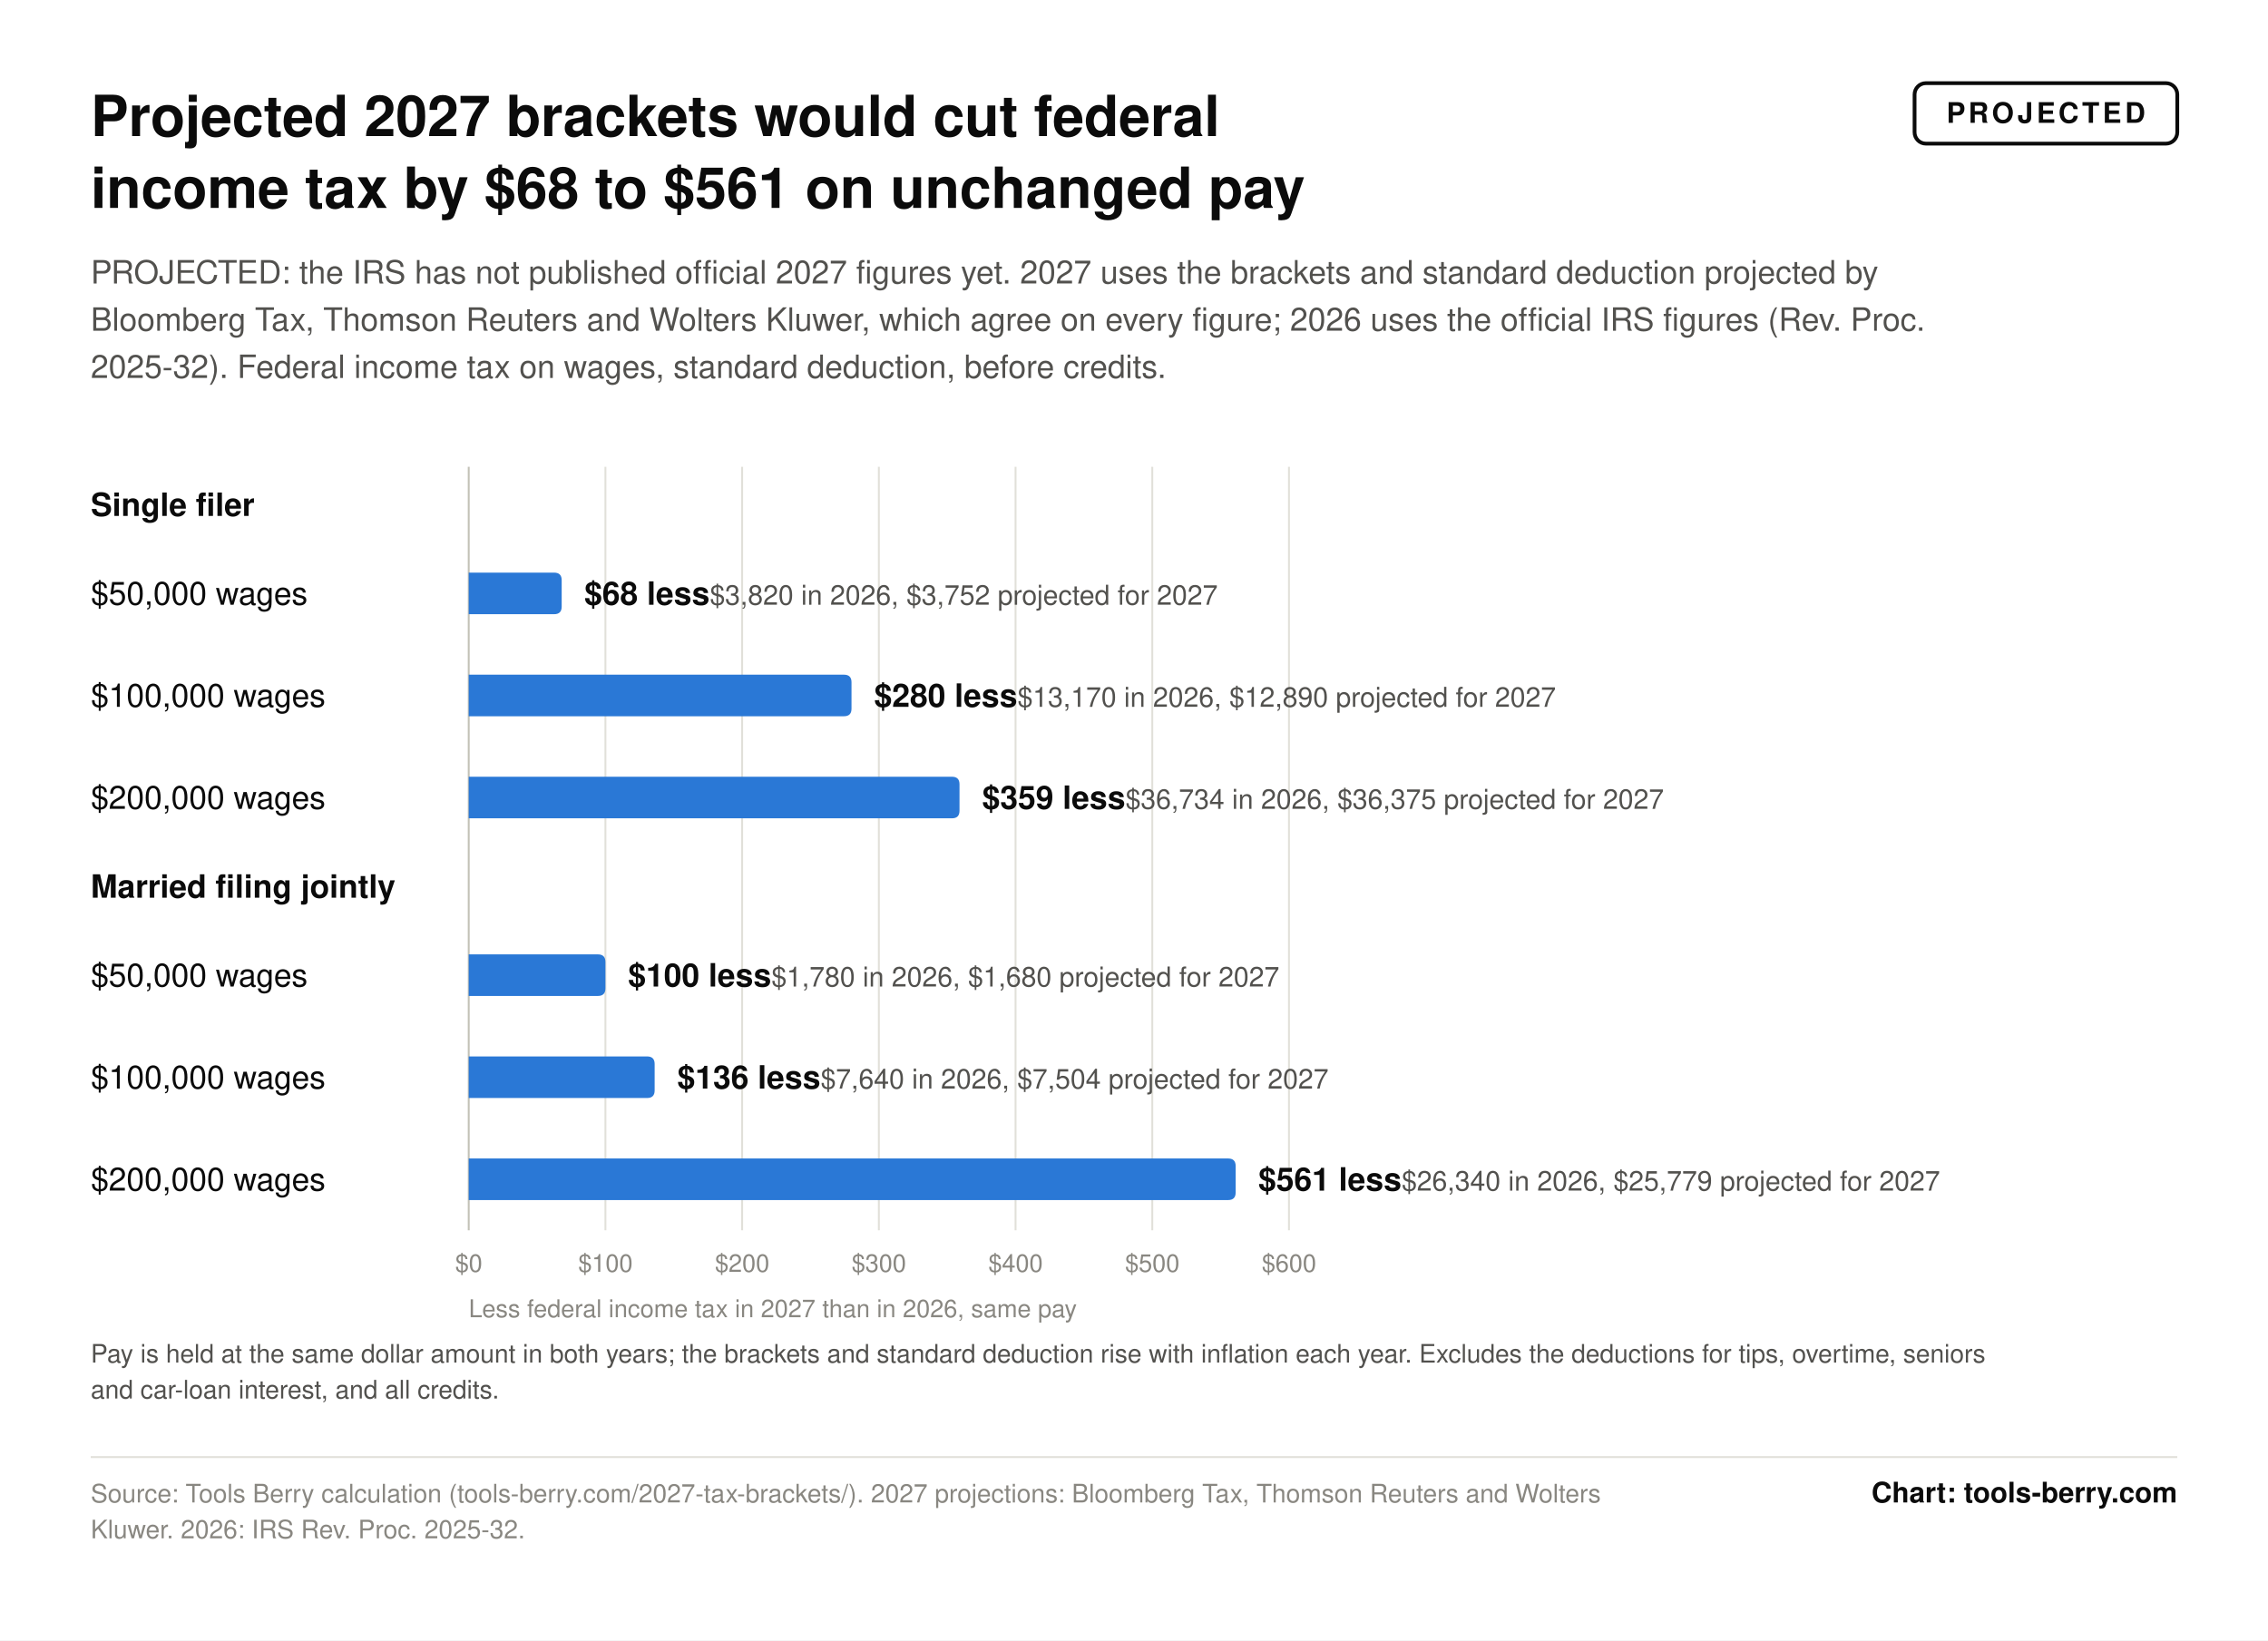
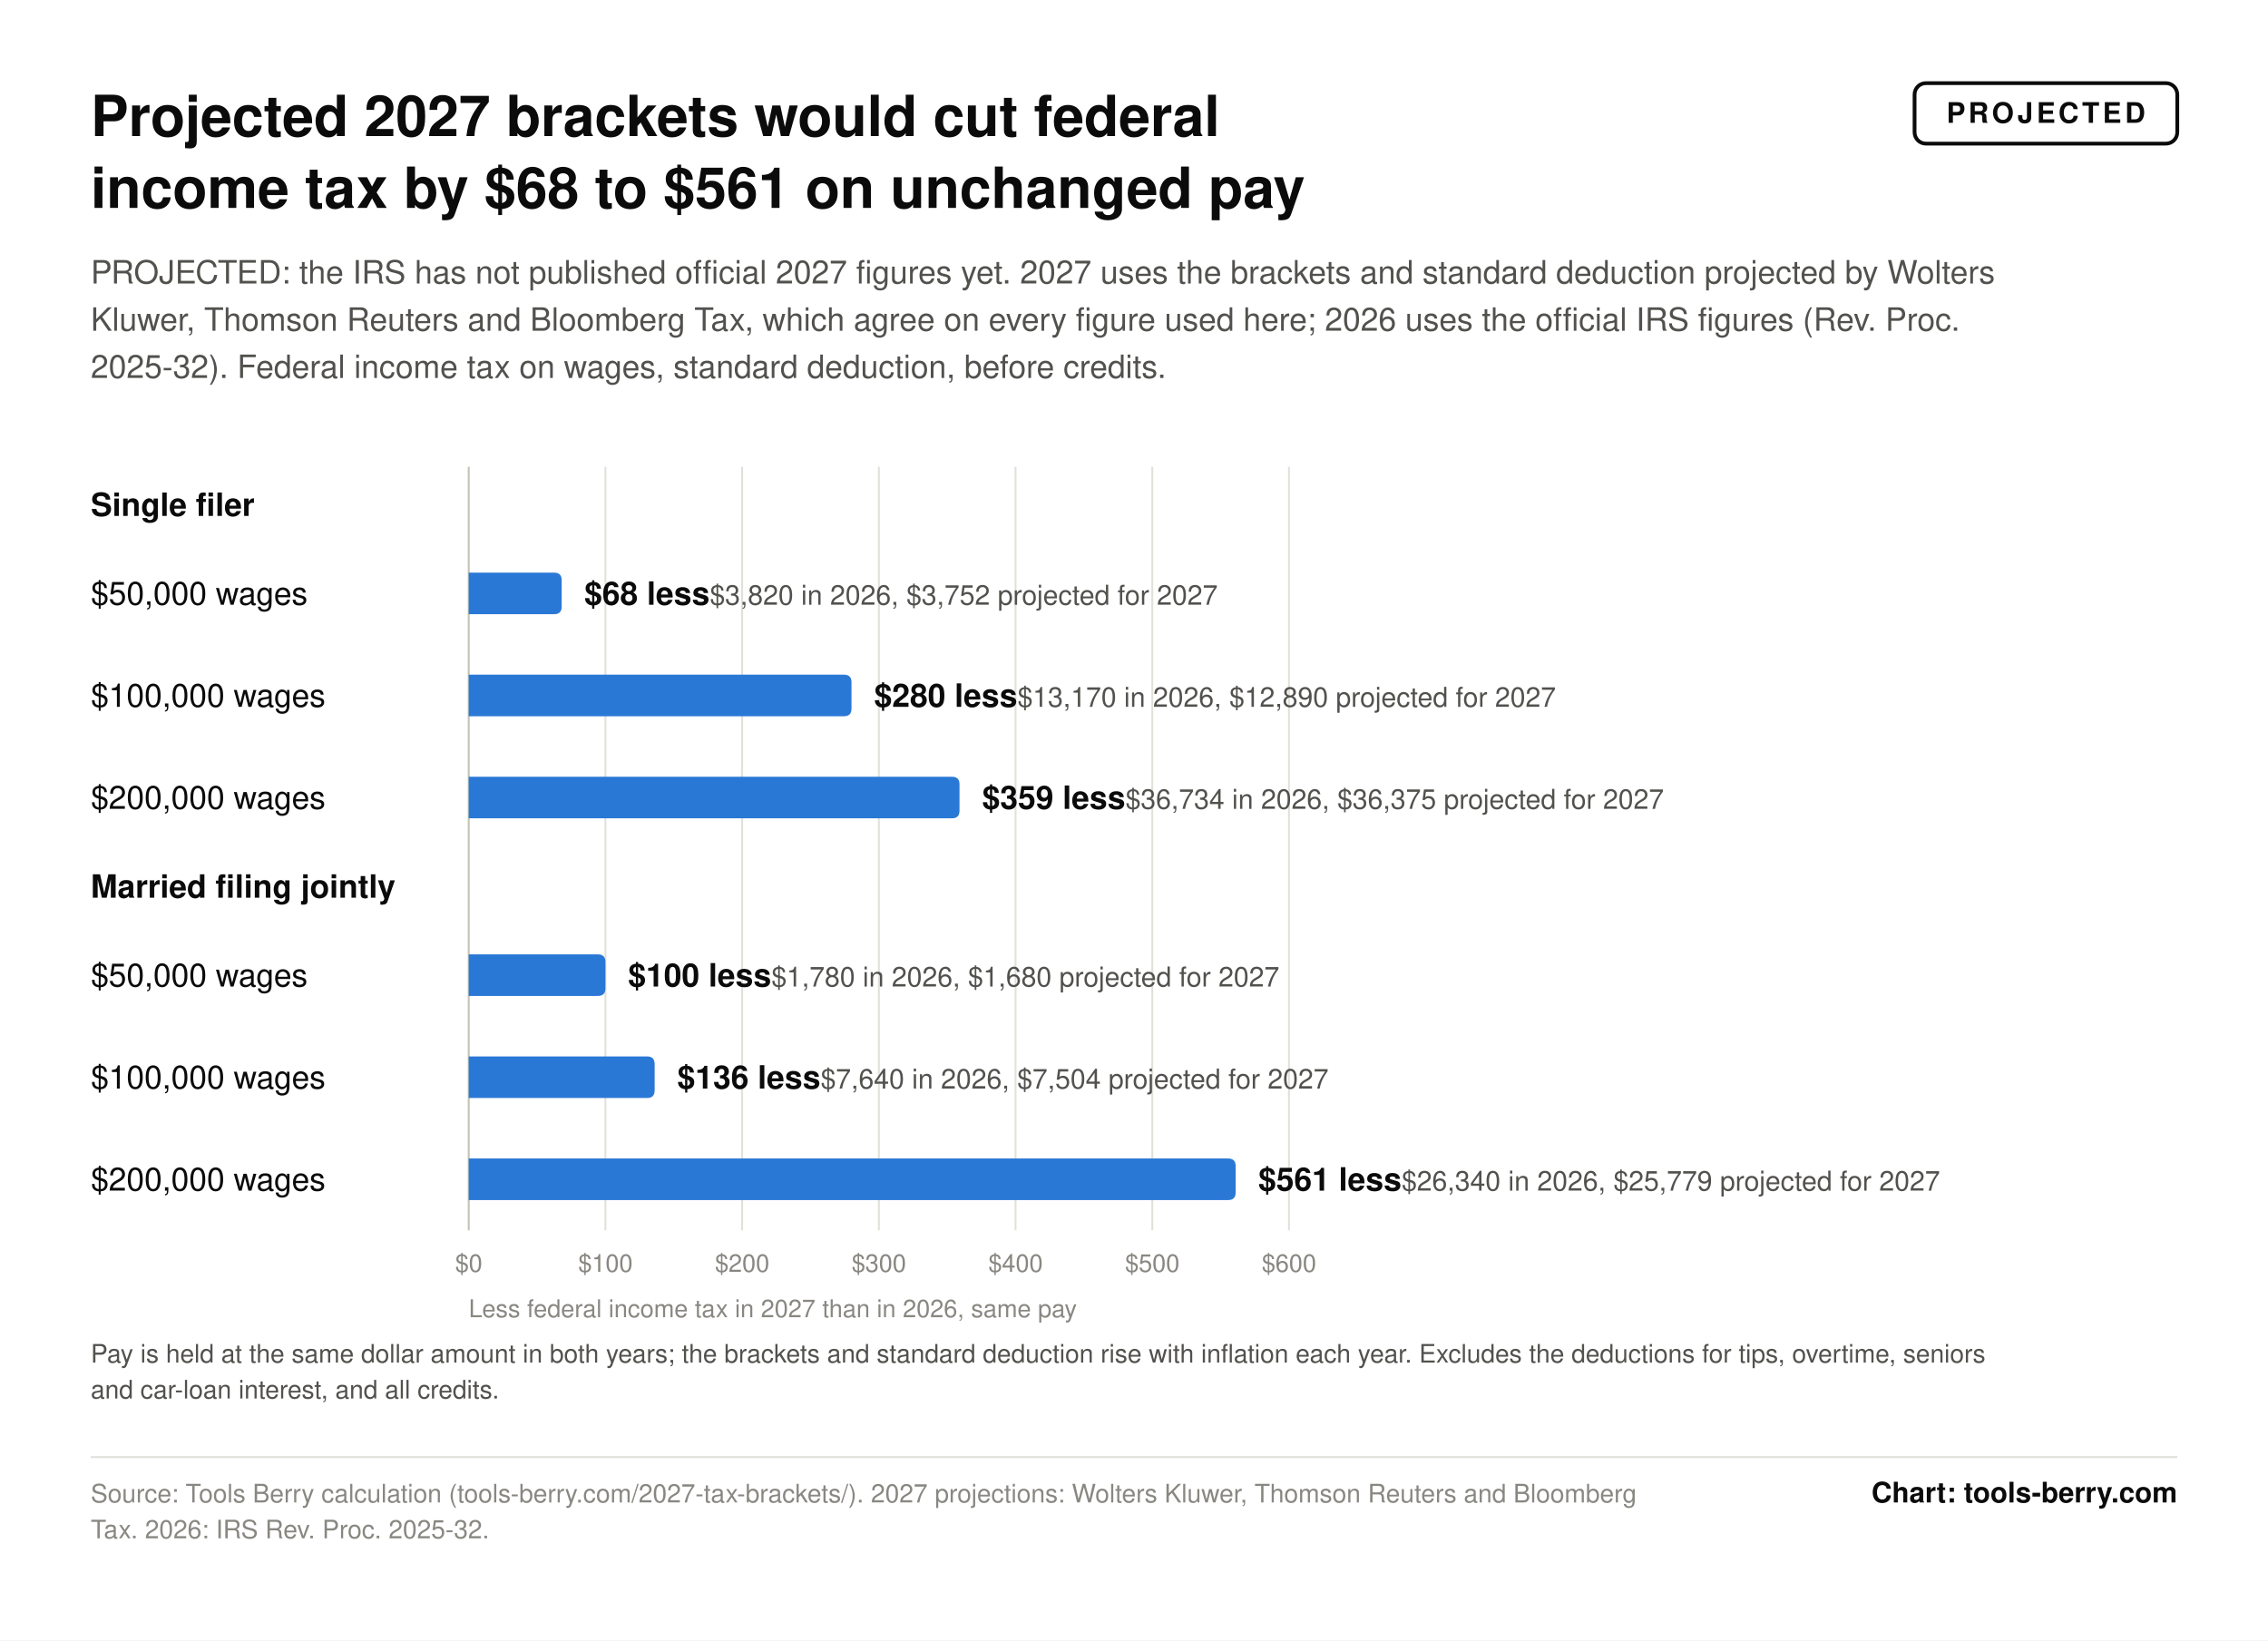
<svg xmlns="http://www.w3.org/2000/svg" width="1200" height="868" viewBox="0 0 1200 868" role="img" aria-labelledby="t d" font-family="-apple-system, BlinkMacSystemFont, 'Segoe UI', Helvetica, Arial, sans-serif">
  <rect width="1200" height="868" fill="#ffffff" />
  <rect x="1013" y="44" width="139" height="32" rx="6" fill="none" stroke="#0b0b0b" stroke-width="2" />
  <text x="1082.5" y="65" font-size="15" font-weight="700" fill="#0b0b0b" text-anchor="middle" letter-spacing="0.12em">PROJECTED</text>
  <text x="48" y="72" font-size="30" font-weight="650" fill="#0b0b0b">Projected 2027 brackets would cut federal</text>
  <text x="48" y="110" font-size="30" font-weight="650" fill="#0b0b0b">income tax by $68 to $561 on unchanged pay</text>
-   <text x="48" y="150" font-size="17" font-weight="400" fill="#52514e">PROJECTED: the IRS has not published official 2027 figures yet. 2027 uses the brackets and standard deduction projected by</text>
-   <text x="48" y="175" font-size="17" font-weight="400" fill="#52514e">Bloomberg Tax, Thomson Reuters and Wolters Kluwer, which agree on every figure; 2026 uses the official IRS figures (Rev. Proc.</text>
+   <text x="48" y="150" font-size="17" font-weight="400" fill="#52514e">PROJECTED: the IRS has not published official 2027 figures yet. 2027 uses the brackets and standard deduction projected by Wolters</text>
+   <text x="48" y="175" font-size="17" font-weight="400" fill="#52514e">Kluwer, Thomson Reuters and Bloomberg Tax, which agree on every figure used here; 2026 uses the official IRS figures (Rev. Proc.</text>
  <text x="48" y="200" font-size="17" font-weight="400" fill="#52514e">2025-32). Federal income tax on wages, standard deduction, before credits.</text>
  <line x1="248" x2="248" y1="247" y2="651" stroke="#c3c2b7" stroke-width="1" />
  <text x="248" y="673" font-size="13" font-weight="400" fill="#898781" text-anchor="middle">$0</text>
  <line x1="320.333" x2="320.333" y1="247" y2="651" stroke="#e1e0d9" stroke-width="1" />
  <text x="320.333" y="673" font-size="13" font-weight="400" fill="#898781" text-anchor="middle">$100</text>
  <line x1="392.667" x2="392.667" y1="247" y2="651" stroke="#e1e0d9" stroke-width="1" />
  <text x="392.667" y="673" font-size="13" font-weight="400" fill="#898781" text-anchor="middle">$200</text>
  <line x1="465" x2="465" y1="247" y2="651" stroke="#e1e0d9" stroke-width="1" />
  <text x="465" y="673" font-size="13" font-weight="400" fill="#898781" text-anchor="middle">$300</text>
  <line x1="537.333" x2="537.333" y1="247" y2="651" stroke="#e1e0d9" stroke-width="1" />
  <text x="537.333" y="673" font-size="13" font-weight="400" fill="#898781" text-anchor="middle">$400</text>
  <line x1="609.667" x2="609.667" y1="247" y2="651" stroke="#e1e0d9" stroke-width="1" />
  <text x="609.667" y="673" font-size="13" font-weight="400" fill="#898781" text-anchor="middle">$500</text>
  <line x1="682" x2="682" y1="247" y2="651" stroke="#e1e0d9" stroke-width="1" />
  <text x="682" y="673" font-size="13" font-weight="400" fill="#898781" text-anchor="middle">$600</text>
  <text x="248" y="697" font-size="13" font-weight="400" fill="#898781">Less federal income tax in 2027 than in 2026, same pay</text>
  <text x="48" y="273" font-size="17" font-weight="700" fill="#0b0b0b">Single filer</text>
  <text x="48" y="320" font-size="17" font-weight="500" fill="#0b0b0b">$50,000 wages</text>
  <path d="M248,303 H293.187 Q297.187,303 297.187,307 V321 Q297.187,325 293.187,325 H248 Z" fill="#2a78d6" />
  <text x="309.187" y="320" font-size="17" font-weight="650" fill="#0b0b0b">$68 less<tspan font-size="14.5" font-weight="400" fill="#52514e">  $3,820 in 2026, $3,752 projected for 2027</tspan>
  </text>
  <text x="48" y="374" font-size="17" font-weight="500" fill="#0b0b0b">$100,000 wages</text>
  <path d="M248,357 H446.533 Q450.533,357 450.533,361 V375 Q450.533,379 446.533,379 H248 Z" fill="#2a78d6" />
  <text x="462.533" y="374" font-size="17" font-weight="650" fill="#0b0b0b">$280 less<tspan font-size="14.5" font-weight="400" fill="#52514e">  $13,170 in 2026, $12,890 projected for 2027</tspan>
  </text>
  <text x="48" y="428" font-size="17" font-weight="500" fill="#0b0b0b">$200,000 wages</text>
  <path d="M248,411 H503.677 Q507.677,411 507.677,415 V429 Q507.677,433 503.677,433 H248 Z" fill="#2a78d6" />
  <text x="519.677" y="428" font-size="17" font-weight="650" fill="#0b0b0b">$359 less<tspan font-size="14.5" font-weight="400" fill="#52514e">  $36,734 in 2026, $36,375 projected for 2027</tspan>
  </text>
  <text x="48" y="475" font-size="17" font-weight="700" fill="#0b0b0b">Married filing jointly</text>
  <text x="48" y="522" font-size="17" font-weight="500" fill="#0b0b0b">$50,000 wages</text>
  <path d="M248,505 H316.333 Q320.333,505 320.333,509 V523 Q320.333,527 316.333,527 H248 Z" fill="#2a78d6" />
  <text x="332.333" y="522" font-size="17" font-weight="650" fill="#0b0b0b">$100 less<tspan font-size="14.5" font-weight="400" fill="#52514e">  $1,780 in 2026, $1,680 projected for 2027</tspan>
  </text>
  <text x="48" y="576" font-size="17" font-weight="500" fill="#0b0b0b">$100,000 wages</text>
  <path d="M248,559 H342.373 Q346.373,559 346.373,563 V577 Q346.373,581 342.373,581 H248 Z" fill="#2a78d6" />
  <text x="358.373" y="576" font-size="17" font-weight="650" fill="#0b0b0b">$136 less<tspan font-size="14.5" font-weight="400" fill="#52514e">  $7,640 in 2026, $7,504 projected for 2027</tspan>
  </text>
  <text x="48" y="630" font-size="17" font-weight="500" fill="#0b0b0b">$200,000 wages</text>
  <path d="M248,613 H649.79 Q653.79,613 653.79,617 V631 Q653.79,635 649.79,635 H248 Z" fill="#2a78d6" />
  <text x="665.79" y="630" font-size="17" font-weight="650" fill="#0b0b0b">$561 less<tspan font-size="14.5" font-weight="400" fill="#52514e">  $26,340 in 2026, $25,779 projected for 2027</tspan>
  </text>
  <text x="48" y="721" font-size="13.5" font-weight="400" fill="#52514e">Pay is held at the same dollar amount in both years; the brackets and standard deduction rise with inflation each year. Excludes the deductions for tips, overtime, seniors</text>
  <text x="48" y="740" font-size="13.5" font-weight="400" fill="#52514e">and car-loan interest, and all credits.</text>
  <line x1="48" x2="1152" y1="771" y2="771" stroke="#e1e0d9" stroke-width="1" />
  <text x="1152" y="795" font-size="15" font-weight="700" fill="#0b0b0b" text-anchor="end">Chart: tools-berry.com</text>
-   <text x="48" y="795" font-size="13.5" font-weight="400" fill="#898781">Source: Tools Berry calculation (tools-berry.com/2027-tax-brackets/). 2027 projections: Bloomberg Tax, Thomson Reuters and Wolters</text>
-   <text x="48" y="814" font-size="13.5" font-weight="400" fill="#898781">Kluwer. 2026: IRS Rev. Proc. 2025-32.</text>
+   <text x="48" y="795" font-size="13.5" font-weight="400" fill="#898781">Source: Tools Berry calculation (tools-berry.com/2027-tax-brackets/). 2027 projections: Wolters Kluwer, Thomson Reuters and Bloomberg</text>
+   <text x="48" y="814" font-size="13.5" font-weight="400" fill="#898781">Tax. 2026: IRS Rev. Proc. 2025-32.</text>
</svg>
